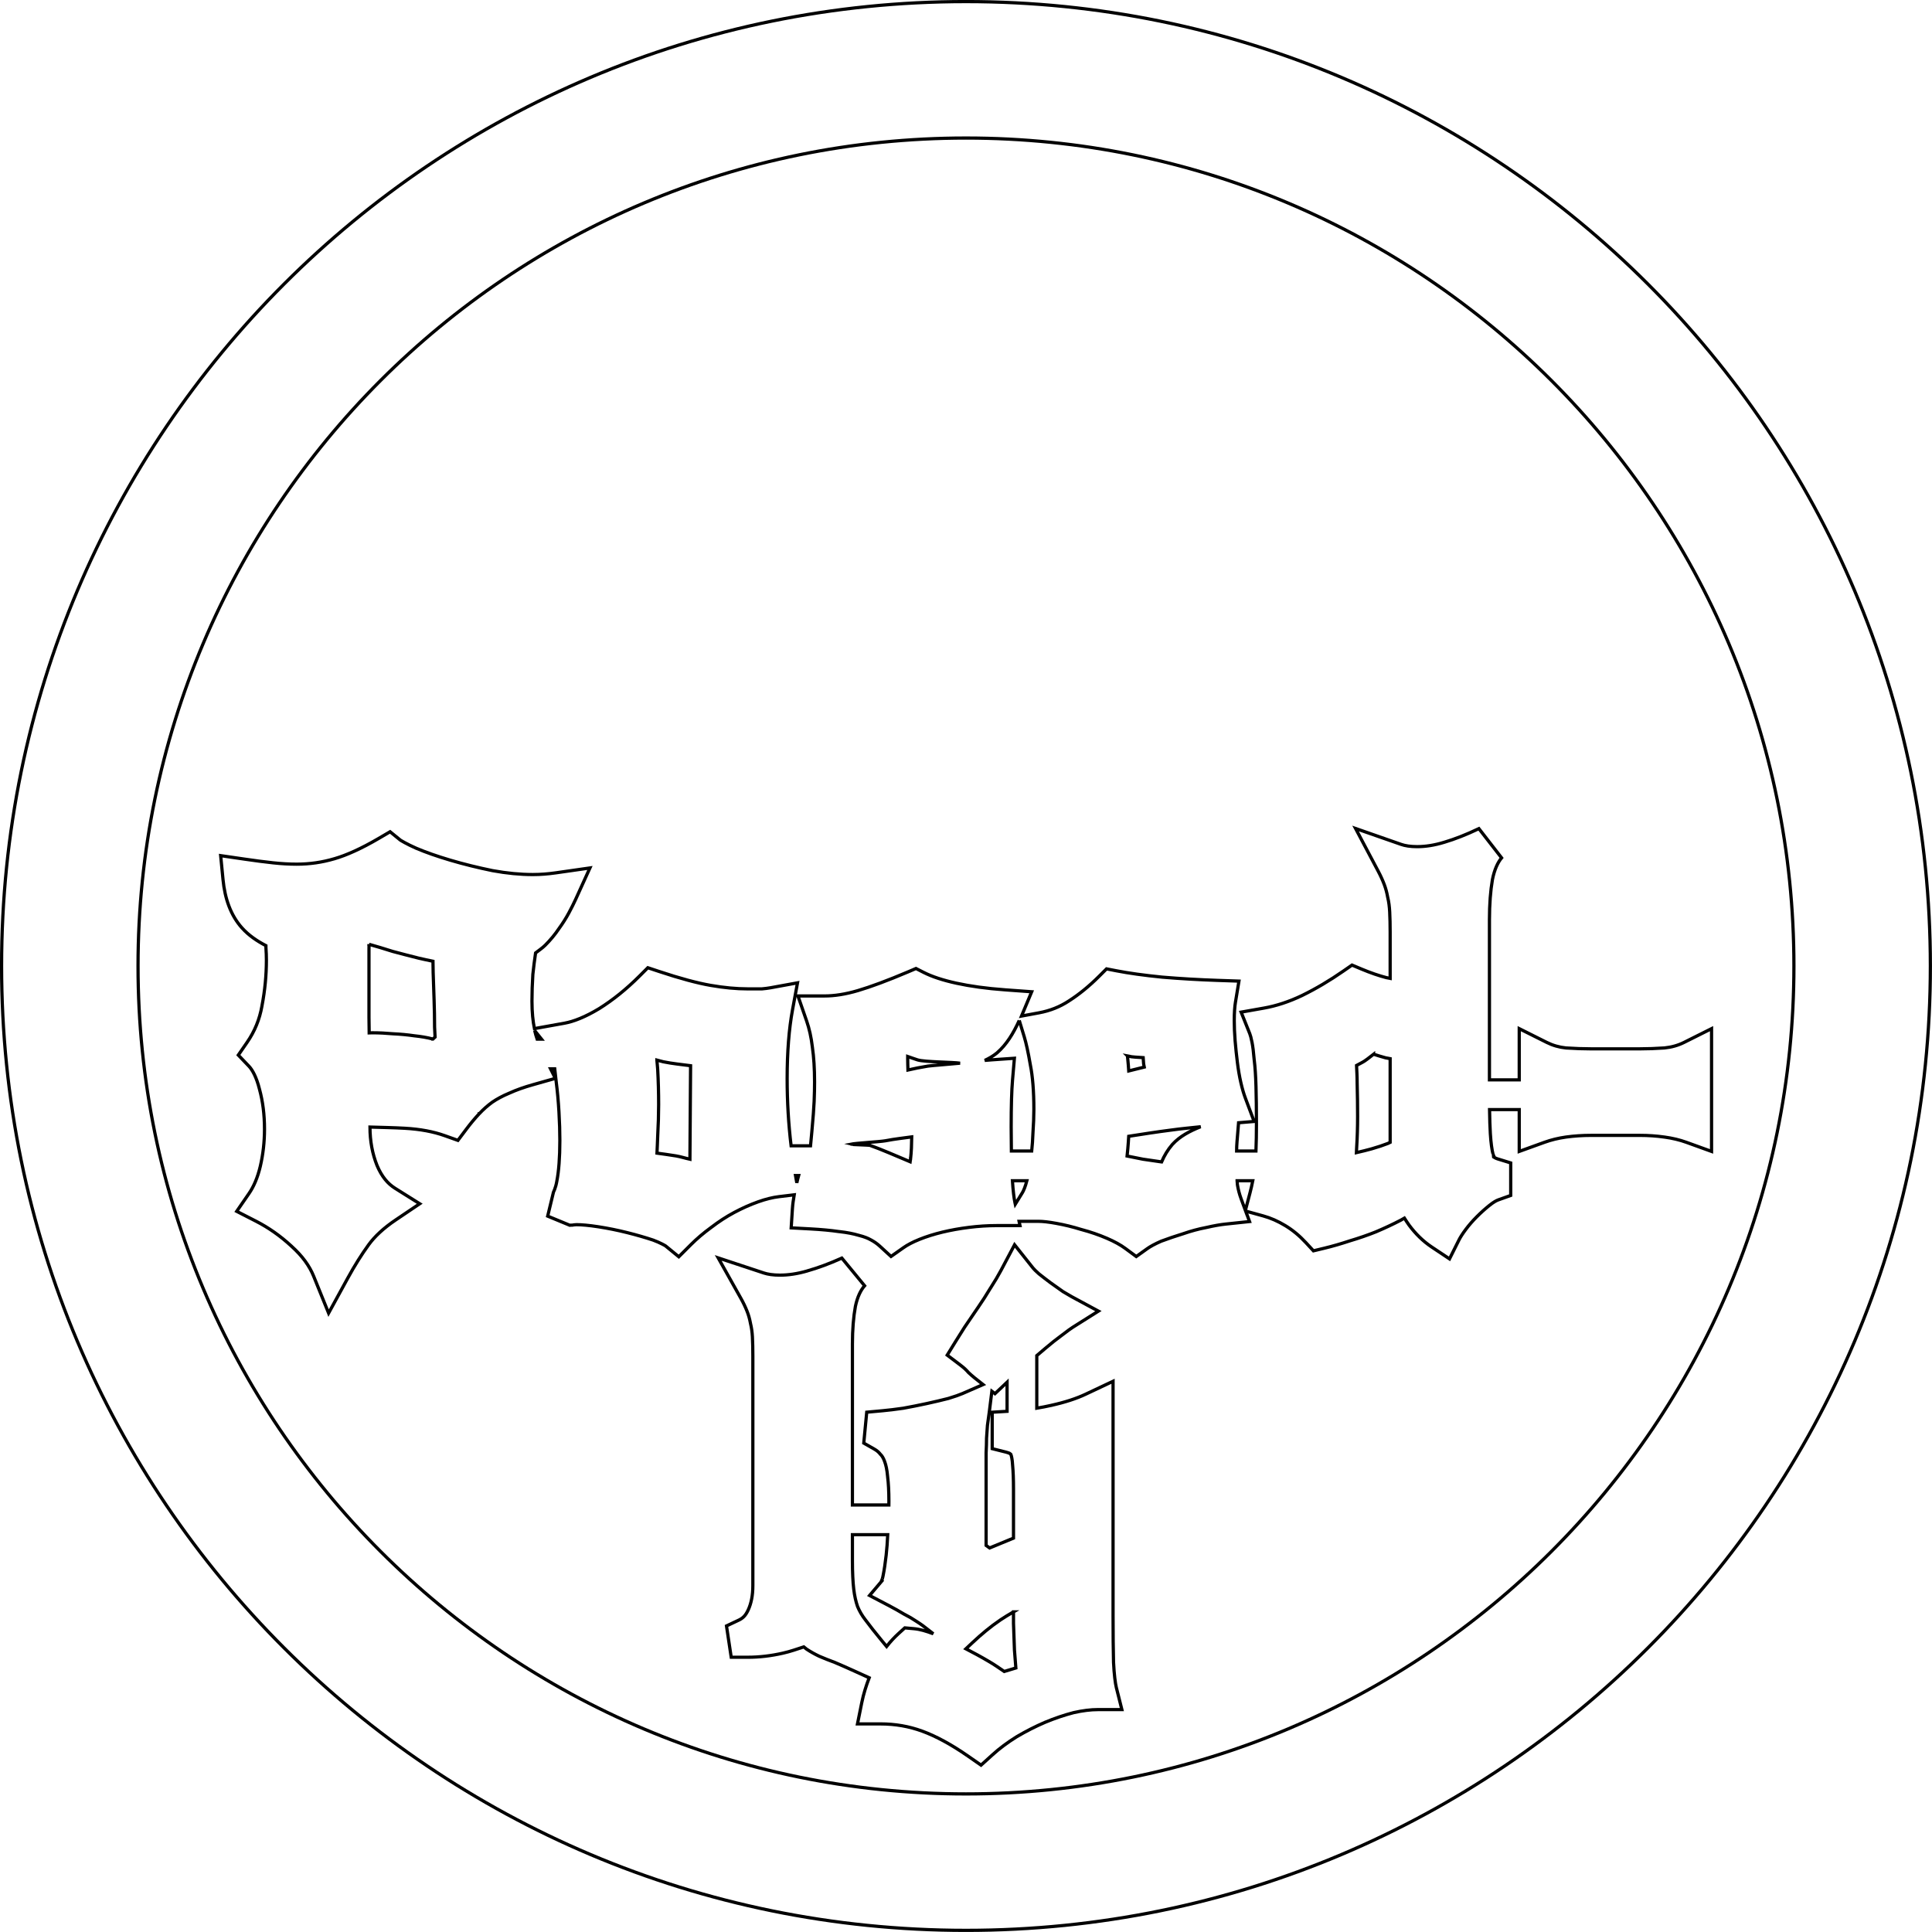
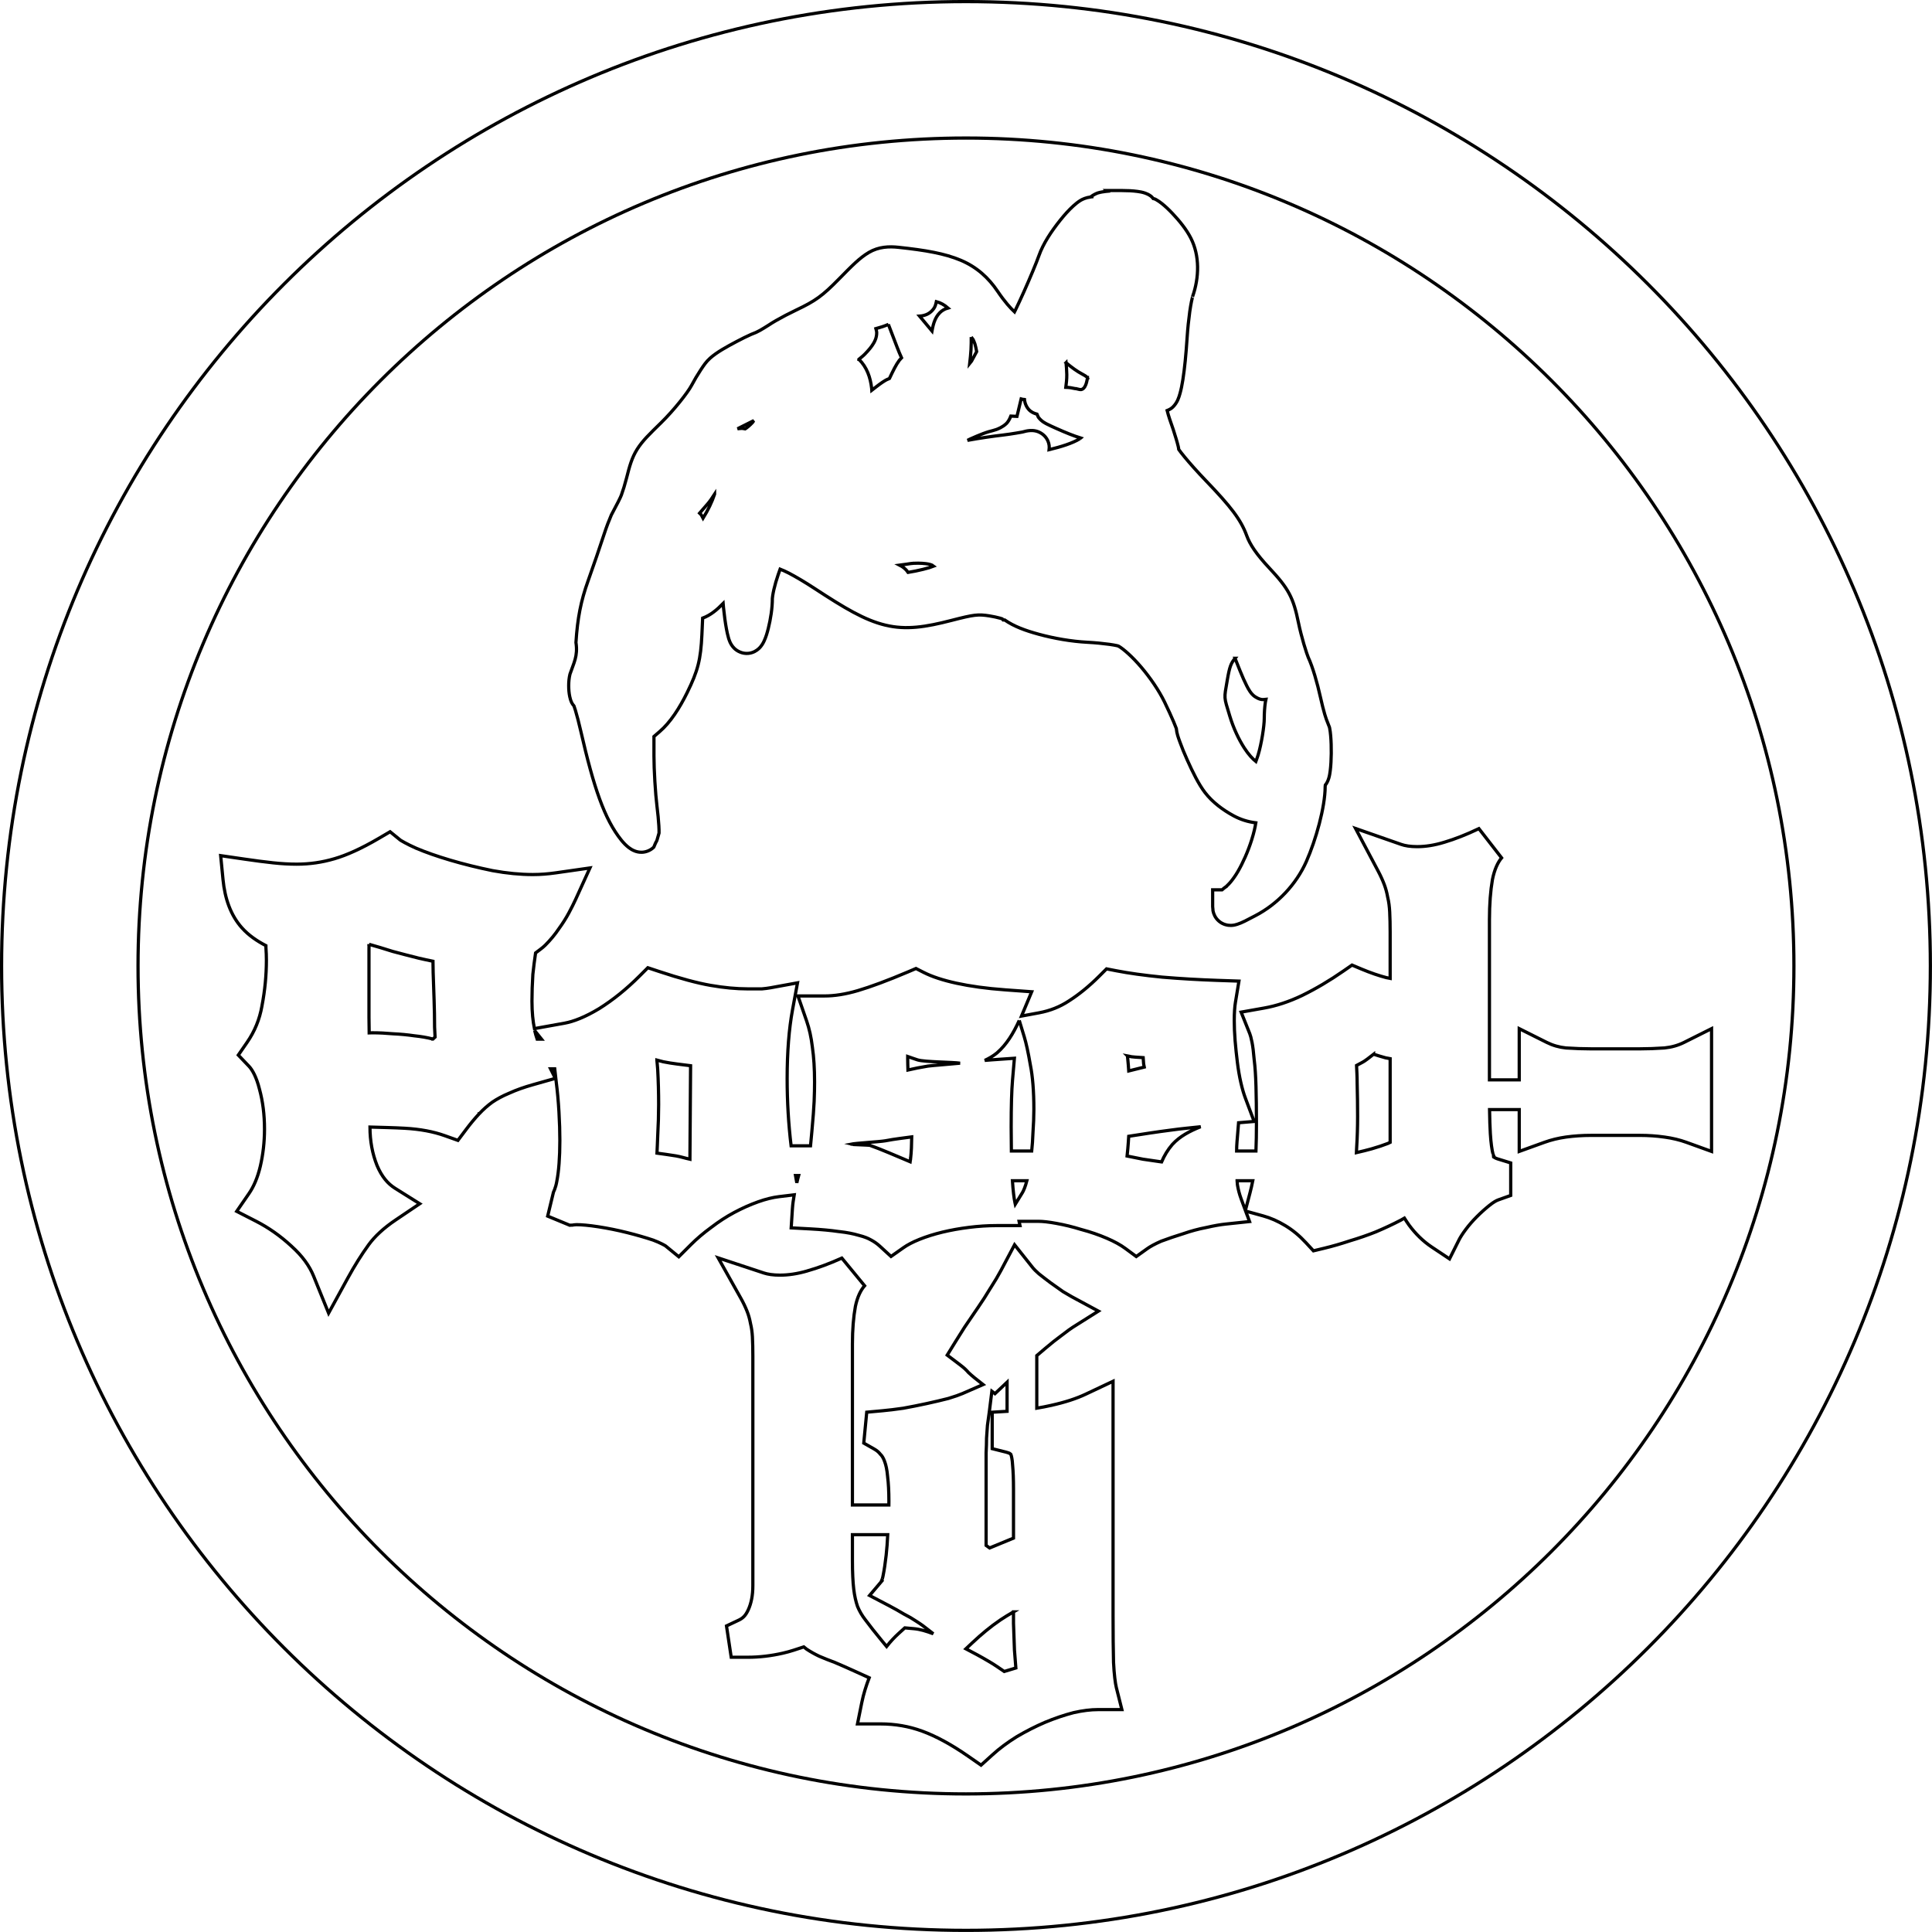
<svg xmlns="http://www.w3.org/2000/svg" version="1.2" viewBox="0 0 113.386 113.386" width="30mm" height="30mm" id="svg1" xml:space="preserve">
  <defs id="defs1">
    <clipPath clipPathUnits="userSpaceOnUse" id="cp1">
      <path d="m 275.5,535.5 c -143.78,0 -260,-116.22 -260,-260 0,-143.78 116.22,-260 260,-260 143.78,0 260,116.22 260,260 0,143.78 -116.22,260 -260,260 z" id="path1" />
    </clipPath>
    <clipPath clipPathUnits="userSpaceOnUse" id="cp1-9">
      <path d="m 275.5,535.5 c -143.78,0 -260,-116.22 -260,-260 0,-143.78 116.22,-260 260,-260 143.78,0 260,116.22 260,260 0,143.78 -116.22,260 -260,260 z" id="path1-9" />
    </clipPath>
    <clipPath clipPathUnits="userSpaceOnUse" id="cp1-8">
      <path d="m 275.5,535.5 c -143.78,0 -260,-116.22 -260,-260 0,-143.78 116.22,-260 260,-260 143.78,0 260,116.22 260,260 0,143.78 -116.22,260 -260,260 z" id="path1-2" />
+     </clipPath>
+     <clipPath clipPathUnits="userSpaceOnUse" id="cp1-5">
+       <path d="m 275.5,535.5 c -143.78,0 -260,-116.22 -260,-260 0,-143.78 116.22,-260 260,-260 143.78,0 260,116.22 260,260 0,143.78 -116.22,260 -260,260 z" id="path1-3" />
+     </clipPath>
+     <clipPath clipPathUnits="userSpaceOnUse" id="cp1-3">
+       <path d="m 275.5,535.5 c -143.78,0 -260,-116.22 -260,-260 0,-143.78 116.22,-260 260,-260 143.78,0 260,116.22 260,260 0,143.78 -116.22,260 -260,260 z" id="path1-1" />
    </clipPath>
  </defs>
  <style id="style1">
		tspan { white-space:pre } 
		.s0 { fill: none;stroke: #ff0000;stroke-miterlimit:100 } 
	</style>
  <g id="layer2" style="display:inline" transform="scale(0.1989225)">
    <g id="layer3" transform="scale(5.027084)">
      <path id="path2" style="fill:none;stroke:#000000;stroke-width:0.95" transform="scale(0.1989225)" d="M 569.518,284.993 A 284.525,284.525 0 0 1 284.993,569.518 284.525,284.525 0 0 1 0.468,284.993 284.525,284.525 0 0 1 284.993,0.468 284.525,284.525 0 0 1 569.518,284.993 Z" />
      <path id="path2-9" style="fill:none;stroke:#000000;stroke-width:0.95;stroke-dasharray:none" transform="scale(0.1989225)" d="M 529.262,284.993 A 244.268,244.268 0 0 1 284.993,529.262 244.268,244.268 0 0 1 40.725,284.993 244.268,244.268 0 0 1 284.993,40.725 244.268,244.268 0 0 1 529.262,284.993 Z" />
    </g>
    <g id="text2" style="opacity:1" />
    <g id="text2-6" style="opacity:1" transform="scale(1.029039,0.9717805)" />
+     <path id="path4" style="baseline-shift:baseline;display:inline;overflow:visible;opacity:1;fill:none;stroke:#000000;stroke-width:0.95;stroke-dasharray:none;stroke-opacity:1;enable-background:accumulate;stop-color:#000000;stop-opacity:1" d="m 326.417,56.211 0.226,0.236 c -0.137,0.015 -0.298,0.013 -0.432,0.029 -0.693,0.087 -1.433,0.192 -2.229,0.422 -0.323,0.093 -1.29,0.481 -2.258,1.227 -1.292,0.172 -2.347,0.636 -2.926,0.992 -0.782,0.481 -1.476,1.048 -2.14,1.65 -1.32,1.196 -2.625,2.654 -3.898,4.251 -2.535,3.181 -5.001,6.849 -6.254,10.427 -0.703,2.006 -2.611,6.586 -4.418,10.624 -0.905,2.021 -1.795,3.938 -2.514,5.42 -0.091,0.188 -0.172,0.337 -0.265,0.52 -1.153,-1.082 -2.884,-2.955 -4.958,-6.038 -2.696,-4.008 -6.158,-7.187 -10.908,-9.19 -4.698,-1.981 -10.393,-2.964 -18.4,-3.819 -2.728,-0.291 -5.791,-0.198 -8.699,1.512 -2.718,1.598 -5.008,3.955 -8.856,7.874 -4.844,4.934 -6.906,6.425 -12.519,9.092 -2.182,1.036 -4.289,2.143 -6.009,3.132 -0.868,0.499 -1.629,0.97 -2.288,1.414 -1.976,1.226 -2.938,1.898 -5.086,2.68 -1.285,0.57 -2.754,1.297 -4.251,2.091 -2.945,1.563 -5.823,3.131 -7.825,4.909 -1.202,1.067 -1.958,2.236 -2.808,3.525 -0.899,1.363 -1.84,2.951 -2.69,4.546 -1.097,2.058 -5.092,7.187 -8.954,10.967 -3.422,3.349 -5.478,5.312 -7.06,7.816 -1.598,2.53 -2.259,5.036 -3.152,8.532 -0.46,1.802 -1.021,3.641 -1.522,5.007 -0.282,0.768 -1.278,2.729 -2.965,5.881 -0.704,1.627 -1.433,3.541 -2.072,5.498 -1.153,3.53 -3.334,9.88 -4.791,13.952 -2.136,5.966 -3.108,10.954 -3.574,18.164 0.637,4.025 -0.699,6.157 -1.767,9.357 -0.266,1.093 -0.373,2.212 -0.373,3.378 0,1.127 0.089,2.211 0.314,3.26 0.098,0.456 0.26,1.134 0.628,1.866 0.165,0.326 0.397,0.578 0.609,0.844 0.106,0.284 0.246,0.691 0.432,1.306 0.453,1.498 1.032,3.72 1.591,6.156 3.799,16.575 6.981,26.003 11.979,32.175 0.67,0.827 1.395,1.574 2.219,2.199 0.375,0.284 0.987,0.709 1.816,1.011 0.462,0.168 1.147,0.364 2.052,0.334 h 0.01 c 1.075,-0.04 2.443,-0.489 3.456,-1.502 1.424,-3.453 0.344,-0.016 1.551,-4.173 0.012,-0.648 -0.012,-1.355 -0.059,-2.15 -0.094,-1.592 -0.28,-3.585 -0.55,-5.734 -0.47,-3.746 -0.893,-10.785 -0.893,-14.865 v -5.724 l 1.708,-1.473 c 3.11,-2.663 5.81,-6.842 8.11,-11.517 3.147,-6.396 3.982,-9.657 4.33,-17.084 l 0.216,-4.85 c 2.411,-0.882 4.29,-2.54 6.058,-4.33 0.037,0.396 0.047,0.758 0.088,1.159 0.238,2.302 0.534,4.517 0.874,6.353 0.166,0.897 0.343,1.732 0.579,2.543 0.14,0.48 0.501,1.944 1.718,3.162 0.867,0.867 2.413,1.663 4.124,1.512 1.514,-0.134 2.532,-0.865 3.103,-1.384 0.934,-0.85 1.379,-1.82 1.581,-2.248 0.549,-1.168 0.914,-2.399 1.247,-3.741 0.671,-2.706 1.207,-5.958 1.198,-8.915 1.4e-4,0.051 -2.3e-4,0.083 0,0.098 0.002,-0.041 0.011,-0.132 0.02,-0.206 0.018,-0.152 0.04,-0.373 0.079,-0.628 0.077,-0.511 0.202,-1.175 0.353,-1.826 0.317,-1.363 0.778,-2.988 1.257,-4.35 l 0.579,-1.65 c 0.705,0.28 1.658,0.687 2.612,1.188 2.063,1.085 4.699,2.64 7.521,4.487 8.949,5.856 14.771,9.355 20.904,10.84 6.168,1.493 11.923,0.564 19.45,-1.375 6.796,-1.75 7.907,-1.88 11.291,-1.345 1.116,0.176 2.288,0.438 3.112,0.668 0.283,0.079 0.459,0.135 0.638,0.196 l 0.275,0.334 h 0.452 c 2.753,1.921 6.178,3.162 10.123,4.232 4.484,1.216 9.541,2.1 14.247,2.347 2.319,0.122 4.686,0.354 6.51,0.609 0.902,0.126 1.693,0.269 2.219,0.383 0.088,0.019 0.246,0.063 0.383,0.108 0.027,0.009 0.053,0.011 0.079,0.02 1.481,0.833 4.173,3.222 6.745,6.254 2.608,3.075 5.191,6.812 6.873,10.28 1.045,2.155 1.995,4.244 2.661,5.803 0.331,0.776 0.594,1.443 0.746,1.856 0.016,0.044 0.035,0.088 0.049,0.128 0.132,1.535 0.619,2.745 1.07,4.006 0.569,1.589 1.312,3.399 2.131,5.223 1.626,3.621 3.386,7.216 5.253,9.652 2.219,2.895 5.325,5.178 8.454,6.873 2.018,1.093 4.228,1.798 6.549,2.072 -0.19,1.195 -0.51,2.764 -1.237,5.066 -1.068,3.381 -2.559,6.731 -4.045,9.288 -0.721,1.241 -1.513,2.329 -2.18,3.132 -0.542,0.652 -1.147,1.18 -1.247,1.286 v 0.01 c -0.475,0.302 -0.849,0.652 -1.247,0.992 h -2.779 v 4.949 c 0,0.111 0.044,0.549 0.088,0.933 0.003,0.025 -10e-4,0.048 0,0.069 v 0.137 l 0.02,0.079 c 0.004,0.029 0.011,0.069 0.02,0.108 v 0.01 c 0.15,0.73 0.571,1.965 1.728,2.955 1.201,1.028 2.624,1.278 3.564,1.257 0.801,-0.018 1.448,-0.206 1.816,-0.324 1.543,-0.493 2.824,-1.233 5.312,-2.523 6.585,-3.416 12.101,-9.254 15.101,-16.024 2.809,-6.339 5.52,-16.034 5.547,-22.033 v -0.01 -0.01 c 10e-4,-0.234 0.036,-0.359 0.059,-0.53 0.1,-0.111 0.098,-0.066 0.245,-0.295 0.465,-0.72 0.679,-1.405 0.756,-1.659 0.237,-0.787 0.35,-1.542 0.442,-2.288 0.184,-1.501 0.275,-3.255 0.295,-5.057 0.02,-1.802 -0.035,-3.626 -0.177,-5.223 -0.07,-0.793 -0.157,-1.559 -0.314,-2.317 l -0.039,-0.157 -0.059,-0.157 c -0.34,-0.869 -0.553,-1.415 -0.864,-2.219 -0.104,-0.287 -0.29,-0.835 -0.481,-1.492 -0.382,-1.314 -0.842,-3.125 -1.257,-4.998 -0.934,-4.221 -2.272,-8.912 -3.603,-11.772 -0.142,-0.304 -0.744,-2.033 -1.306,-3.967 -0.562,-1.933 -1.161,-4.21 -1.551,-6.127 -1.532,-7.53 -2.876,-10.123 -8.66,-16.299 -3.851,-4.112 -5.697,-6.948 -6.628,-9.504 -1.732,-4.758 -4.689,-8.554 -12.057,-16.23 -2.449,-2.551 -4.681,-5.057 -6.235,-6.942 -0.775,-0.94 -1.4,-1.745 -1.728,-2.219 -0.031,-0.045 -0.026,-0.054 -0.049,-0.088 -0.027,-0.227 -0.04,-0.416 -0.128,-0.785 -0.167,-0.705 -0.381,-1.467 -0.628,-2.307 -0.503,-1.708 -1.178,-3.772 -1.924,-5.852 -0.325,-0.905 -0.518,-1.727 -0.727,-2.504 0.572,-0.229 1.156,-0.509 1.669,-1.011 1.367,-1.338 1.798,-2.905 2.091,-3.918 0.347,-1.199 0.621,-2.559 0.874,-4.153 0.505,-3.192 0.923,-7.358 1.257,-12.47 0.168,-2.572 0.456,-5.336 0.776,-7.619 0.157,-1.121 0.347,-2.192 0.511,-3.014 0.164,-0.822 0.392,-1.623 0.304,-1.375 2.022,-5.74 2.115,-12.111 -0.471,-17.251 -1.307,-2.597 -3.362,-5.113 -5.42,-7.295 -1.034,-1.097 -2.084,-2.105 -3.142,-2.946 -0.522,-0.415 -1.079,-0.817 -1.728,-1.178 -0.48,-0.267 -0.663,-0.265 -0.835,-0.295 -0.197,-0.225 -0.348,-0.467 -0.609,-0.668 -0.655,-0.503 -1.297,-0.778 -1.738,-0.933 -0.847,-0.299 -1.614,-0.42 -2.278,-0.511 -1.428,-0.194 -3.027,-0.265 -4.654,-0.265 z m -4.261,1.797 c -0.002,6.31e-4 -0.061,0.024 -0.088,0.029 v -0.01 c 0.046,-0.01 0.086,-0.019 0.088,-0.02 z m 0.029,0.02 c -0.063,0.017 -0.123,0.043 -0.196,0.049 l 0.02,-0.02 z m -45.931,30.968 c 1.26,0.326 2.355,0.953 3.427,1.875 -1.044,0.29 -1.828,0.815 -2.376,1.355 -0.839,0.826 -1.252,1.733 -1.453,2.19 -0.446,1.01 -0.677,2.109 -0.884,3.24 l -3.672,-4.399 c 0.354,-0.025 0.766,-0.049 1.286,-0.196 0.666,-0.188 1.911,-0.598 2.926,-2.042 0.438,-0.623 0.594,-1.329 0.746,-2.023 z m -14.158,6.706 2.582,6.736 c 0.433,1.131 0.864,2.169 1.257,3.014 0.021,0.045 0.038,0.073 0.059,0.118 -0.231,0.264 -0.582,0.619 -0.648,0.707 -1.01,1.344 -1.833,3.074 -2.936,5.39 l -0.108,0.049 c -0.534,0.198 -0.946,0.428 -1.168,0.56 -0.541,0.322 -1.05,0.677 -1.64,1.1 -0.626,0.449 -1.526,1.175 -2.307,1.777 -0.018,-0.193 0.002,-0.399 -0.02,-0.589 -0.361,-3.199 -1.425,-6.261 -3.731,-8.522 l -0.01,-0.01 -0.01,-0.01 h -0.01 -0.01 v -0.01 c 0.594,-0.501 1.186,-0.942 1.758,-1.532 1.118,-1.154 1.969,-2.136 2.622,-3.27 0.259,-0.449 0.929,-1.608 0.874,-3.211 -0.011,-0.312 -0.157,-0.693 -0.245,-1.051 0.673,-0.201 1.494,-0.411 2.052,-0.609 0.503,-0.179 1.057,-0.368 1.64,-0.638 z m 24.448,3.731 c 0.161,0.213 0.442,0.606 0.579,0.785 v 0.01 c 0.019,0.059 0.303,0.586 0.511,1.247 0.189,0.601 0.359,1.427 0.511,2.258 l -1.532,2.847 c -0.051,0.094 -0.373,0.424 -0.511,0.599 0.153,-1.328 0.295,-2.674 0.373,-4.045 0.077,-1.347 0.071,-2.512 0.069,-3.702 z m 27.973,7.58 c 1.615,1.358 3.275,2.583 4.87,3.407 1.147,0.593 1.441,0.981 1.453,0.982 -0.002,-0.005 -0.01,-0.02 -0.02,-0.039 v -0.01 h 0.01 v 0.01 h 0.01 c 0.002,0.007 -7.7e-4,0.024 0,0.039 0.004,0.095 -0.026,0.373 -0.216,1.168 -0.364,1.521 -0.841,1.956 -1.129,2.14 -0.376,0.241 -0.494,0.37 -1.767,0.02 h -0.01 l -0.245,-0.069 h -0.216 c -0.931,-0.22 -1.866,-0.368 -2.808,-0.393 0.149,-1.201 0.302,-2.362 0.285,-3.78 -0.017,-1.361 -0.125,-2.384 -0.216,-3.476 z m -13.255,10.712 c 0.29,0.094 0.652,0.098 0.992,0.137 0.03,0.282 0.051,0.531 0.177,0.952 0.173,0.581 0.464,1.308 1.08,1.993 0.709,0.788 1.594,1.165 2.455,1.384 0.166,0.315 0.241,0.72 0.442,0.982 0.959,1.251 2.191,1.793 2.622,2.013 0.692,0.353 1.466,0.705 2.435,1.139 3.094,1.386 5.308,2.261 7.364,2.906 -0.039,0.033 -0.227,0.197 -0.226,0.196 -2.201,1.36 -5.611,2.41 -9.082,3.24 0.092,-0.779 0.055,-1.662 -0.383,-2.631 -0.787,-1.737 -2.337,-2.563 -3.378,-2.838 -0.778,-0.205 -1.428,-0.197 -1.885,-0.167 -0.815,0.054 -1.503,0.225 -2.121,0.403 -0.023,0.005 -0.037,0.015 -0.059,0.02 -0.106,0.021 -0.263,0.044 -0.452,0.079 -0.378,0.069 -0.892,0.158 -1.483,0.255 -1.182,0.195 -2.661,0.427 -3.908,0.569 -2.884,0.329 -7.096,0.953 -9.75,1.443 -0.229,0.042 -0.427,0.074 -0.668,0.118 0.272,-0.128 0.613,-0.314 0.874,-0.432 1.377,-0.624 2.698,-1.165 3.741,-1.561 2.68,-1.017 3.244,-0.762 5.155,-1.758 0.504,-0.262 1.12,-0.646 1.718,-1.218 0.43,-0.411 0.933,-1.208 1.306,-2.19 l 1.807,0.088 z m -78.853,6.362 c -0.166,0.204 -0.237,0.388 -0.412,0.579 -0.746,0.812 -1.661,1.564 -2.15,1.866 h -0.01 c -0.297,-0.055 -0.569,-0.121 -0.913,-0.147 -0.207,-0.016 -0.809,0.06 -1.335,0.118 z m -11.586,21.719 c -0.79,2.351 -1.941,4.712 -3.417,7.109 -0.205,-0.362 -0.306,-0.747 -0.579,-1.09 -0.131,-0.165 -0.303,-0.253 -0.442,-0.403 l 2.406,-2.779 c 0.712,-0.821 1.377,-1.828 2.032,-2.838 z m 58.646,20.383 c 1.027,-0.045 1.91,-0.04 2.631,0.01 1.541,0.106 2.406,0.311 2.936,0.56 0.134,0.063 0.239,0.24 0.353,0.314 -1.06,0.437 -4.471,1.335 -7.492,1.807 l -0.01,-0.01 v -0.01 c -0.005,-0.013 -0.014,-0.036 -0.02,-0.049 l -0.01,-0.01 c -0.71,-1.034 -1.571,-1.616 -2.396,-2.042 1.173,-0.133 3.077,-0.529 4.006,-0.569 z m 94.906,28.032 c 0.393,1.021 0.859,2.138 1.473,3.672 0.689,1.722 1.369,3.239 1.974,4.428 0.288,0.567 0.575,1.113 0.962,1.679 0.139,0.203 0.481,0.709 1.041,1.198 l 0.01,0.01 c 0.264,0.23 0.402,0.314 0.727,0.511 0.325,0.196 0.732,0.424 1.296,0.579 0.666,0.183 1.136,0.071 1.65,0.02 -0.054,0.285 -0.146,0.587 -0.187,0.864 -0.209,1.413 -0.322,3.047 -0.324,4.791 -0.002,2.239 -0.825,7.521 -1.816,10.771 -0.226,0.741 -0.437,1.254 -0.668,1.905 -0.876,-0.71 -2.118,-1.974 -3.397,-3.957 -1.603,-2.485 -3.189,-5.769 -4.301,-9.465 -1.763,-5.865 -1.709,-4.871 -0.736,-10.545 0.693,-4.038 1.099,-5.002 2.298,-6.461 z" />
    <path id="path3" style="font-size:139.377px;font-family:'New Rocker';-inkscape-font-specification:'New Rocker';letter-spacing:2.118px;baseline-shift:baseline;white-space:pre;display:inline;overflow:visible;opacity:1;fill:none;stroke:#000000;stroke-width:0.95;stroke-dasharray:none;stroke-opacity:1;enable-background:accumulate;stop-color:#000000;stop-opacity:1" d="m 399.939,244.432 6.667,12.587 c 0.737,1.393 1.333,2.711 1.797,3.947 0.437,1.164 0.762,2.366 0.982,3.613 l 0.029,0.147 0.039,0.157 c 0.284,1.205 0.472,2.587 0.55,4.153 0.087,1.742 0.137,3.751 0.137,5.999 v 13.599 c -0.343,-0.079 -0.767,-0.11 -1.1,-0.196 -2.198,-0.57 -4.648,-1.401 -7.325,-2.523 l -2.828,-1.188 -2.523,1.748 c -4.049,2.817 -8.118,5.225 -12.204,7.226 -3.865,1.846 -7.604,3.066 -11.232,3.711 l -6.755,1.198 2.553,6.372 c 0.169,0.422 0.433,1.33 0.668,2.582 l 0.01,0.029 v 0.029 c 0.209,1.043 0.434,2.739 0.609,4.929 l 0.01,0.128 0.02,0.118 c 0.247,1.974 0.421,4.569 0.511,7.698 0.091,3.082 0.137,6.841 0.137,11.262 0,2.608 -0.045,5.217 -0.147,7.825 h -5.705 c 0.003,-0.92 0.041,-1.837 0.118,-2.759 l 0.461,-5.577 4.585,-0.383 -2.592,-6.922 c -0.441,-1.176 -0.903,-2.707 -1.325,-4.566 -0.421,-1.852 -0.754,-3.812 -1.011,-5.871 -0.268,-2.148 -0.498,-4.294 -0.677,-6.441 -0.176,-2.198 -0.255,-4.196 -0.255,-5.97 0,-2.302 0.139,-4.125 0.344,-5.351 l 1.041,-6.284 -6.362,-0.216 c -5.369,-0.182 -10.795,-0.498 -16.259,-0.952 -5.439,-0.545 -9.974,-1.181 -13.53,-1.875 l -2.916,-0.569 -2.101,2.101 c -3.008,3.008 -6.001,5.437 -8.954,7.325 l -0.029,0.02 -0.029,0.02 c -2.623,1.724 -5.51,2.888 -8.827,3.505 l -5.145,0.952 3.004,-7.168 -7.747,-0.56 c -11.209,-0.807 -19.363,-2.732 -24.075,-5.125 l -2.317,-1.178 -2.396,1.021 c -6.008,2.549 -10.966,4.384 -14.738,5.498 -3.669,1.084 -6.954,1.581 -9.848,1.581 h -7.835 l 2.563,7.403 c 0.785,2.276 1.349,4.813 1.679,7.619 l 0.01,0.079 0.01,0.079 c 0.413,2.808 0.638,6.227 0.638,10.201 0,1.667 -0.037,3.585 -0.128,5.754 -0.086,1.965 -0.311,4.973 -0.677,8.915 l -0.393,4.163 h -5.724 c -0.778,-6.464 -1.168,-13.069 -1.168,-19.814 0,-7.923 0.547,-14.708 1.581,-20.305 l 1.473,-7.963 -7.963,1.453 c -0.785,0.143 -1.634,0.245 -2.523,0.324 h -4.281 c -3.242,0 -6.877,-0.333 -10.889,-1.031 -3.848,-0.669 -8.976,-2.033 -15.219,-4.114 l -3.279,-1.09 -2.435,2.435 c -3.904,3.904 -7.884,7.098 -11.93,9.632 -4.045,2.44 -7.512,3.808 -10.201,4.291 l -8.896,1.6 c -0.44,-2.145 -0.727,-4.814 -0.727,-8.09 0,-2.536 0.091,-5.171 0.265,-7.904 0.202,-2.074 0.502,-4.201 0.805,-6.333 0.966,-0.753 1.988,-1.418 2.867,-2.298 1.515,-1.515 2.855,-3.129 3.996,-4.831 1.124,-1.545 2.12,-3.11 2.975,-4.713 0.783,-1.468 1.44,-2.774 1.974,-3.947 l 4.222,-9.278 -10.103,1.443 c -1.19,0.17 -2.32,0.29 -3.397,0.373 -1.055,0.081 -2.17,0.128 -3.338,0.128 -3.686,0 -7.647,-0.375 -11.88,-1.149 -4.394,-0.898 -8.551,-1.928 -12.46,-3.083 -3.914,-1.156 -7.283,-2.344 -10.093,-3.535 -2.768,-1.214 -4.608,-2.352 -4.674,-2.406 l -3.014,-2.455 -3.348,1.964 c -5.113,2.998 -9.53,4.974 -13.078,5.999 l -0.02,0.01 h -0.02 c -3.57,1.055 -7.243,1.591 -11.095,1.591 -2.201,0 -4.512,-0.134 -6.932,-0.393 -2.513,-0.269 -5.324,-0.634 -8.424,-1.09 l -7.069,-1.031 0.697,7.109 c 0.543,5.54 2.245,10.467 5.567,14.188 1.998,2.238 4.461,3.891 7.079,5.253 8.76e-4,0.12 0.01,0.244 0.01,0.363 v 0.196 l 0.01,0.196 c 0.083,1.169 0.128,2.337 0.128,3.505 0,4.474 -0.432,8.949 -1.296,13.442 v 0.049 l -0.01,0.039 c -0.703,3.986 -2.151,7.506 -4.399,10.761 l -2.582,3.741 3.142,3.289 c 1.003,1.051 2.211,3.207 3.083,6.696 l 0.01,0.059 0.02,0.049 c 0.971,3.56 1.473,7.472 1.473,11.772 0,3.763 -0.417,7.414 -1.247,10.987 -0.802,3.359 -1.951,5.991 -3.338,8.002 l -3.613,5.243 5.675,2.906 c 3.712,1.897 7.184,4.333 10.457,7.354 l 0.029,0.02 0.02,0.029 c 3.206,2.886 5.293,5.812 6.51,8.817 l 4.418,10.908 5.655,-10.329 c 2.04,-3.725 4.1,-7.007 6.166,-9.848 1.754,-2.412 4.363,-4.88 7.943,-7.295 l 7.118,-4.801 -7.266,-4.556 c -2.175,-1.367 -3.921,-3.422 -5.331,-6.745 -1.374,-3.457 -2.074,-7.185 -2.082,-11.321 3.509,0.101 7.148,0.177 10.26,0.353 4.583,0.255 8.512,1.011 11.812,2.19 l 3.878,1.384 2.474,-3.289 c 1.284,-1.712 2.547,-3.221 3.78,-4.536 v -0.01 h 0.01 c 1.236,-1.312 2.521,-2.448 3.869,-3.427 1.401,-0.953 3.031,-1.84 4.929,-2.631 l 0.098,-0.039 0.088,-0.039 c 1.9,-0.871 4.238,-1.71 6.991,-2.484 l 6.5,-1.836 -1.404,-2.808 h 1.237 c 0.148,1.128 0.283,2.37 0.412,3.711 l 0.01,0.088 0.01,0.088 c 0.353,2.733 0.626,5.663 0.805,8.797 v 0.01 c 0.18,3.066 0.265,5.888 0.265,8.454 0,5.068 -0.329,9.087 -0.874,11.89 l -0.01,0.069 -0.01,0.059 c -0.354,2.065 -0.982,3.126 -1.031,3.309 v 0.01 0.01 h 0.01 l -1.679,6.952 6.51,2.69 c 0.113,-0.023 0.212,-0.029 0.304,-0.029 h 0.461 l 0.452,-0.079 c 0.26,-0.043 0.509,-0.059 0.756,-0.059 1.508,0 3.74,0.193 6.529,0.628 2.805,0.438 5.61,1.005 8.424,1.708 2.812,0.703 5.373,1.448 7.698,2.219 2.167,0.813 3.571,1.649 3.643,1.708 l 3.908,3.201 3.574,-3.574 c 1.732,-1.732 3.698,-3.408 5.901,-5.017 l 0.059,-0.039 0.049,-0.039 c 2.183,-1.679 4.43,-3.143 6.755,-4.389 2.374,-1.272 4.726,-2.312 7.05,-3.142 2.272,-0.812 4.337,-1.311 6.176,-1.532 l 4.487,-0.54 c -0.23,1.372 -0.442,2.746 -0.53,4.114 l -0.363,5.636 5.636,0.304 c 3.311,0.179 6.128,0.448 8.405,0.785 l 0.098,0.01 0.108,0.01 c 2.253,0.25 4.116,0.628 5.557,1.06 l 0.128,0.029 0.128,0.039 c 1.476,0.369 2.577,0.814 3.319,1.237 l 0.069,0.039 0.079,0.039 c 1.002,0.534 1.854,1.142 2.612,1.836 l 3.319,3.044 3.682,-2.592 c 1.123,-0.793 2.69,-1.64 4.703,-2.445 2.049,-0.819 4.304,-1.537 6.765,-2.131 2.475,-0.597 5.103,-1.066 7.884,-1.414 2.753,-0.344 5.45,-0.52 8.09,-0.52 h 6.922 l -0.265,-1.257 h 5.773 c 1.155,0 2.963,0.185 5.253,0.609 h 0.02 l 0.02,0.01 c 2.359,0.421 4.777,1.015 7.266,1.787 l 0.108,0.029 0.108,0.029 c 2.534,0.676 4.974,1.516 7.325,2.523 2.299,0.985 4.115,2.009 5.439,2.985 l 3.26,2.406 3.299,-2.356 c 0.822,-0.587 2.213,-1.356 4.045,-2.16 2.067,-0.771 4.227,-1.506 6.48,-2.199 l 0.088,-0.029 0.088,-0.029 c 2.174,-0.753 4.336,-1.335 6.48,-1.748 l 0.098,-0.02 0.098,-0.02 c 2.258,-0.521 4.155,-0.849 5.606,-1.001 l 7.138,-0.756 -1.139,-3.083 5.194,1.433 c 2.161,0.596 4.327,1.539 6.529,2.877 2.127,1.291 4.141,2.941 6.048,5.007 l 2.219,2.406 3.191,-0.766 c 2.468,-0.592 5.003,-1.33 7.619,-2.199 2.632,-0.783 5.179,-1.657 7.639,-2.641 l 0.059,-0.02 0.049,-0.029 c 2.543,-1.076 4.954,-2.207 7.236,-3.397 0.383,-0.2 0.67,-0.408 1.041,-0.609 0.448,0.683 0.858,1.369 1.355,2.042 1.911,2.586 4.149,4.792 6.696,6.49 l 5.263,3.505 2.828,-5.655 c 0.335,-0.671 1.002,-1.746 1.983,-3.054 0.947,-1.263 2.022,-2.503 3.24,-3.721 1.262,-1.262 2.505,-2.375 3.721,-3.348 l 0.02,-0.01 0.02,-0.02 c 1.14,-0.926 2.042,-1.405 2.533,-1.581 l 3.711,-1.325 v -9.593 l -3.947,-1.218 c -0.462,-0.142 -0.645,-0.278 -0.874,-0.412 0.01,-0.016 -0.135,-0.292 -0.403,-0.962 -0.302,-1.189 -0.617,-3.242 -0.785,-6.029 -0.114,-1.879 -0.195,-4.261 -0.236,-7.118 h 8.758 v 12.342 l 7.472,-2.7 c 1.942,-0.699 4.027,-1.21 6.274,-1.532 2.431,-0.335 4.909,-0.501 7.442,-0.501 h 14.364 c 2.539,0 4.96,0.169 7.285,0.501 h 0.02 0.01 c 2.348,0.324 4.478,0.839 6.402,1.532 l 7.472,2.7 v -36.221 l -8.081,4.045 c -1.783,0.891 -3.678,1.43 -5.803,1.65 -2.533,0.172 -5.019,0.265 -7.452,0.265 h -14.07 c -2.425,0 -4.958,-0.093 -7.58,-0.265 -2.016,-0.216 -3.869,-0.747 -5.675,-1.65 l -8.081,-4.045 v 15.111 h -8.788 v -47.325 c 0,-4.548 0.312,-8.485 0.884,-11.782 0.611,-3.015 1.592,-5.062 2.7,-6.392 l -6.696,-8.621 c -3.687,1.756 -7.096,3.093 -10.201,4.016 h -0.02 l -0.02,0.01 c -2.889,0.883 -5.537,1.286 -7.982,1.286 -2.026,0 -3.584,-0.266 -4.703,-0.658 z m -291.06,34.168 c 2.254,0.631 4.509,1.311 6.765,2.032 l 0.128,0.039 0.128,0.039 c 2.451,0.66 4.987,1.316 7.619,1.974 1.322,0.33 2.819,0.608 4.222,0.913 0.015,1.031 0.049,1.841 0.049,3.004 v 0.088 0.098 c 0.093,2.788 0.192,5.578 0.285,8.365 0.091,2.734 0.137,5.275 0.137,7.619 v 0.108 0.098 c 0.049,1.28 0.097,2.027 0.147,3.014 -0.199,0.202 -0.444,0.347 -0.638,0.56 h -0.01 -0.01 v -0.01 c -1.693,-0.442 -3.514,-0.749 -5.498,-0.952 -1.994,-0.294 -4.057,-0.489 -6.195,-0.589 -2.131,-0.189 -4.198,-0.295 -6.186,-0.295 -0.309,0 -0.598,0.034 -0.903,0.039 -0.018,-1.54 -0.059,-3.104 -0.059,-4.625 v -11.154 -8.778 c 0,-0.521 0.017,-1.067 0.02,-1.591 z m 191.834,22.455 1.483,4.87 c 0.532,1.749 1.159,4.562 1.787,8.238 l 0.01,0.079 0.02,0.079 c 0.636,3.181 1.011,7.556 1.011,12.98 0,2.075 -0.096,4.412 -0.275,7.001 v 0.098 l -0.01,0.098 c -0.059,1.72 -0.174,3.415 -0.353,5.086 h -5.999 c -0.04,-2.244 -0.059,-4.621 -0.059,-7.128 0,-6.142 0.14,-10.786 0.393,-13.736 l 0.56,-6.5 -6.51,0.452 c -0.847,0.059 -1.426,0.118 -2.229,0.177 1.251,-0.585 2.455,-1.266 3.525,-2.15 l 0.049,-0.039 0.059,-0.049 c 2.763,-2.403 4.785,-5.693 6.539,-9.553 z m -142.958,3.014 2.013,2.514 h -1.296 c -0.289,-0.863 -0.519,-1.673 -0.697,-2.435 -0.005,-0.022 -0.015,-0.056 -0.02,-0.079 z m -30.084,2.523 c -0.017,0.013 -0.033,0.027 -0.049,0.039 z m 277.579,4.428 c 1.172,0.36 2.256,0.748 3.544,1.07 0.499,0.125 0.871,0.129 1.345,0.236 v 24.694 c -0.247,0.117 -0.346,0.192 -0.619,0.314 -1.46,0.563 -3.054,1.098 -4.811,1.6 -1.431,0.409 -2.971,0.77 -4.526,1.129 0.019,-0.492 0.053,-0.9 0.069,-1.404 0.193,-3.089 0.285,-6.179 0.285,-9.269 0,-3.165 -0.046,-6.47 -0.137,-9.897 0,-2.109 -0.11,-3.505 -0.177,-5.155 0.795,-0.457 1.543,-0.764 2.376,-1.306 l 0.029,-0.02 0.02,-0.02 c 1.036,-0.69 1.738,-1.321 2.602,-1.974 z m -72.618,0.491 c 0.424,0.073 0.788,0.198 1.218,0.265 l 0.098,0.01 0.098,0.01 c 1.23,0.149 2.129,0.141 3.24,0.236 0.06,0.599 0.037,1.213 0.118,1.807 l 0.02,0.118 0.02,0.128 c 0.046,0.254 0.109,0.485 0.157,0.736 l -4.595,1.139 c -0.047,-0.563 -0.054,-1.041 -0.108,-1.62 -0.052,-0.83 -0.193,-1.937 -0.265,-2.828 z m -64.832,0.187 c 0.969,0.333 1.937,0.695 2.906,1.001 l 0.039,0.01 0.039,0.01 c 2.079,0.624 10.416,0.631 12.45,0.952 -1.04,0.133 -8.5,0.706 -9.465,0.854 l -0.02,0.01 h -0.02 c -2.094,0.335 -4.002,0.732 -5.852,1.149 -0.034,-1.099 -0.079,-2.2 -0.079,-3.299 z m -74.002,1.051 c 0.618,0.155 1.129,0.332 1.787,0.481 l 0.049,0.02 0.069,0.01 c 2.626,0.537 5.349,0.804 8.041,1.159 l -0.196,27.59 c -1.397,-0.304 -2.65,-0.732 -4.114,-0.982 -2.027,-0.346 -3.747,-0.544 -5.606,-0.815 0.067,-1.6 0.161,-3.181 0.206,-4.801 5.5e-4,-0.01 -5.4e-4,-0.019 0,-0.029 0.189,-3.504 0.285,-6.66 0.285,-9.475 0,-3.535 -0.093,-7.029 -0.285,-10.476 v -0.01 c -0.045,-0.839 -0.175,-1.808 -0.236,-2.671 z m 160.415,19.676 c -3.243,1.298 -6.154,2.837 -8.297,5.194 l -0.049,0.049 -0.049,0.059 c -1.308,1.514 -2.319,3.239 -3.112,5.076 -0.027,-0.003 -0.042,-0.007 -0.069,-0.01 -1.774,-0.266 -3.593,-0.53 -5.449,-0.795 -1.634,-0.312 -3.169,-0.622 -4.664,-0.933 0.079,-0.76 0.127,-1.333 0.216,-2.16 0.129,-1.202 0.174,-2.443 0.265,-3.662 4.146,-0.647 8.284,-1.299 12.587,-1.846 h 0.049 l 0.039,-0.01 c 2.892,-0.413 5.69,-0.642 8.532,-0.962 z m -85.225,2.995 c -0.024,2.219 -0.107,4.381 -0.334,6.431 h -0.01 v 0.01 c -0.03,0.259 -0.104,0.617 -0.137,0.884 -4.195,-1.761 -8.78,-3.765 -11.851,-4.831 -0.243,-0.084 -5.556,-0.233 -5.793,-0.314 1.77,-0.364 8.493,-0.711 10.349,-1.031 l 0.049,-0.01 0.039,-0.01 c 2.955,-0.56 5.172,-0.774 7.688,-1.129 z m -34.286,11.399 h 0.913 c -0.206,0.718 -0.347,1.431 -0.53,2.15 z m 63.997,1.532 h 4.261 c -0.467,1.781 -0.998,2.992 -1.296,3.476 l -2.121,3.446 -0.098,-0.452 c -0.282,-1.296 -0.557,-3.518 -0.746,-6.47 z m 66.285,0 h 4.625 c -0.229,1.163 -0.502,2.361 -0.825,3.594 l -1.355,5.165 -1.267,-3.446 c -0.515,-1.397 -0.859,-2.758 -1.08,-4.104 -0.035,-0.363 -0.07,-0.766 -0.098,-1.208 z m -65.656,18.901 -4.055,7.649 c -0.746,1.409 -1.741,3.097 -2.985,5.027 l -0.049,0.079 -0.049,0.069 c -1.151,1.923 -2.386,3.859 -3.721,5.793 l -0.02,0.02 -0.02,0.029 c -1.296,1.923 -2.54,3.754 -3.741,5.498 l -0.059,0.079 -0.049,0.079 c -1.125,1.771 -2.019,3.193 -2.69,4.281 l -2.435,3.947 3.77,2.847 c 1.196,0.904 1.958,1.649 2.16,1.895 l 0.206,0.255 0.245,0.236 c 0.993,0.938 2.217,1.925 3.79,3.132 l 0.412,0.324 -6.078,2.651 c -0.854,0.372 -2.299,0.883 -4.153,1.443 -1.934,0.496 -4.05,0.998 -6.362,1.502 -2.316,0.505 -4.627,0.963 -6.942,1.384 -2.298,0.332 -4.368,0.585 -6.166,0.746 l -4.625,0.422 -0.874,9.121 3.014,1.708 c 0.88,0.498 1.402,0.979 1.748,1.414 l 0.157,0.196 0.187,0.187 c 0.284,0.295 0.688,0.89 1.06,1.944 l 0.02,0.049 0.01,0.039 c 0.337,0.902 0.666,2.327 0.825,4.202 l 0.01,0.108 0.01,0.098 c 0.244,1.918 0.373,4.322 0.373,7.158 0,0.38 -0.006,0.762 -0.01,1.149 h -10.751 v -47.473 c 0,-4.303 0.311,-8.023 0.884,-11.144 0.612,-2.861 1.597,-4.797 2.71,-6.058 l -6.716,-8.159 c -3.697,1.662 -7.117,2.916 -10.231,3.79 l -0.02,0.01 -0.02,0.01 c -2.897,0.836 -5.55,1.217 -8.002,1.217 -2.032,0 -3.601,-0.258 -4.723,-0.628 l -13.481,-4.458 6.686,11.92 c 0.739,1.319 1.332,2.57 1.797,3.741 0.438,1.103 0.771,2.236 0.992,3.417 l 0.029,0.147 0.029,0.147 c 0.284,1.141 0.481,2.454 0.56,3.937 0.087,1.65 0.128,3.546 0.128,5.675 v 67.709 c 0,2.947 -0.505,5.285 -1.355,7.138 -0.787,1.715 -1.593,2.47 -2.808,3.044 l -3.613,1.708 1.394,9.239 h 4.86 c 3.445,0 6.924,-0.413 10.398,-1.208 2.194,-0.488 4.153,-1.2 6.176,-1.856 0.287,0.209 0.522,0.496 0.825,0.687 1.16,0.762 2.395,1.46 3.711,2.082 l 0.079,0.029 0.088,0.039 c 1.284,0.559 2.761,1.139 4.409,1.748 1.597,0.67 3.648,1.573 6.127,2.7 l 4.035,1.836 c -0.898,2.345 -1.673,4.764 -2.19,7.325 l -1.267,6.284 h 6.765 c 4.374,0 8.452,0.715 12.371,2.15 3.951,1.447 8.502,3.882 13.52,7.374 l 3.8,2.641 3.407,-3.083 c 2.045,-1.854 4.415,-3.623 7.118,-5.302 2.751,-1.62 5.525,-3.034 8.336,-4.242 2.894,-1.204 5.716,-2.155 8.464,-2.867 2.69,-0.611 5.082,-0.893 7.138,-0.893 h 7.089 l -1.64,-6.519 c -0.304,-1.206 -0.646,-3.845 -0.825,-7.442 -0.09,-3.621 -0.137,-8.159 -0.137,-13.638 v -69.27 l -8.11,3.829 c -2.677,1.264 -6.046,2.375 -10.093,3.27 l -0.01,0.01 h -0.02 c -1.413,0.319 -2.837,0.599 -4.271,0.835 v -15.513 c 0.847,-0.72 1.676,-1.424 2.484,-2.111 1.775,-1.509 3.386,-2.793 4.821,-3.829 l 0.079,-0.059 0.079,-0.059 c 1.513,-1.176 2.661,-1.99 3.181,-2.317 l 7.541,-4.752 -7.865,-4.242 c -0.453,-0.244 -1.385,-0.786 -2.553,-1.492 -1.136,-0.823 -2.332,-1.674 -3.613,-2.563 l -0.02,-0.01 c -1.207,-0.896 -2.368,-1.79 -3.486,-2.68 -0.92,-0.802 -1.55,-1.465 -1.767,-1.738 z m -2.209,40.55 v 8.581 l -4.389,0.265 v 10.751 l 4.153,1.041 c 0.597,0.15 0.922,0.316 1.001,0.353 l 0.01,0.01 0.236,0.187 0.079,0.059 c 0.013,0.026 0.006,0.008 0.059,0.137 0.131,0.321 0.395,1.382 0.471,2.965 l 0.01,0.118 0.01,0.118 c 0.163,1.691 0.255,4.024 0.255,6.912 v 14.492 l -7.04,2.906 -1.041,-0.746 v -21.395 -5.93 -0.02 c 0.081,-1.52 0.128,-2.938 0.128,-4.281 v -0.01 c 0.089,-1.347 0.176,-2.601 0.265,-3.78 0.183,-1.223 0.37,-2.533 0.55,-3.977 l 0.756,-6.087 0.913,0.707 z m -45.627,44.979 h 10.417 c -0.1,2.131 -0.254,4.144 -0.461,6.038 -0.267,2.346 -0.569,4.372 -0.903,6.029 l -0.029,0.098 -0.01,0.098 c -0.128,0.805 -0.495,1.48 -0.569,1.65 0.02,-0.005 0.257,-0.275 0.55,-0.619 l -3.937,4.644 5.793,3.034 c 1.592,0.835 2.983,1.621 4.163,2.337 l 0.196,0.118 0.196,0.098 c 1.181,0.595 2.327,1.264 3.436,2.013 l 0.079,0.049 0.069,0.049 c 1.183,0.744 2.396,1.619 3.633,2.631 l 0.147,0.128 0.157,0.108 c 0.261,0.185 0.652,0.518 0.933,0.727 -2.132,-0.78 -3.823,-1.337 -5.862,-1.512 l -2.543,-0.226 -1.836,1.669 c -1.272,1.149 -2.443,2.432 -3.535,3.819 l -1.483,-1.797 c -1.916,-2.326 -3.494,-4.331 -4.723,-5.989 l -0.039,-0.049 -0.039,-0.049 c -0.999,-1.281 -1.742,-2.586 -2.298,-3.937 -0.484,-1.4 -0.881,-3.097 -1.119,-5.125 -0.245,-2.084 -0.383,-4.916 -0.383,-8.395 z m 47.522,22.769 v 3.289 0.079 c 0.094,3.184 0.19,5.844 0.285,7.992 l 0.01,0.098 0.01,0.098 c 0.178,2.096 0.302,3.733 0.393,4.998 l -3.427,1.031 c -1.496,-1.011 -2.893,-2.018 -4.664,-3.034 -2.173,-1.29 -4.407,-2.487 -6.647,-3.652 l 1.807,-1.699 c 1.408,-1.33 2.752,-2.514 4.035,-3.564 l 0.01,-0.01 0.01,-0.01 c 1.354,-1.119 2.808,-2.208 4.35,-3.26 1.128,-0.769 2.478,-1.565 3.829,-2.356 z" />
  </g>
  <style id="style1-8">
		tspan { white-space:pre } 
		.s0 { fill: none;stroke: #ff0000;stroke-miterlimit:100 } 
	</style>
  <style id="style1-9">
		tspan { white-space:pre } 
		.s0 { fill: none;stroke: #ff0000;stroke-miterlimit:100 } 
	</style>
+   <style id="style1-5">
+ 		tspan { white-space:pre } 
+ 		.s0 { fill: none;stroke: #ff0000;stroke-miterlimit:100 } 
+ 	</style>
+   <style id="style1-9-1">
+ 		tspan { white-space:pre } 
+ 		.s0 { fill: none;stroke: #ff0000;stroke-miterlimit:100 } 
+ 	</style>
</svg>
